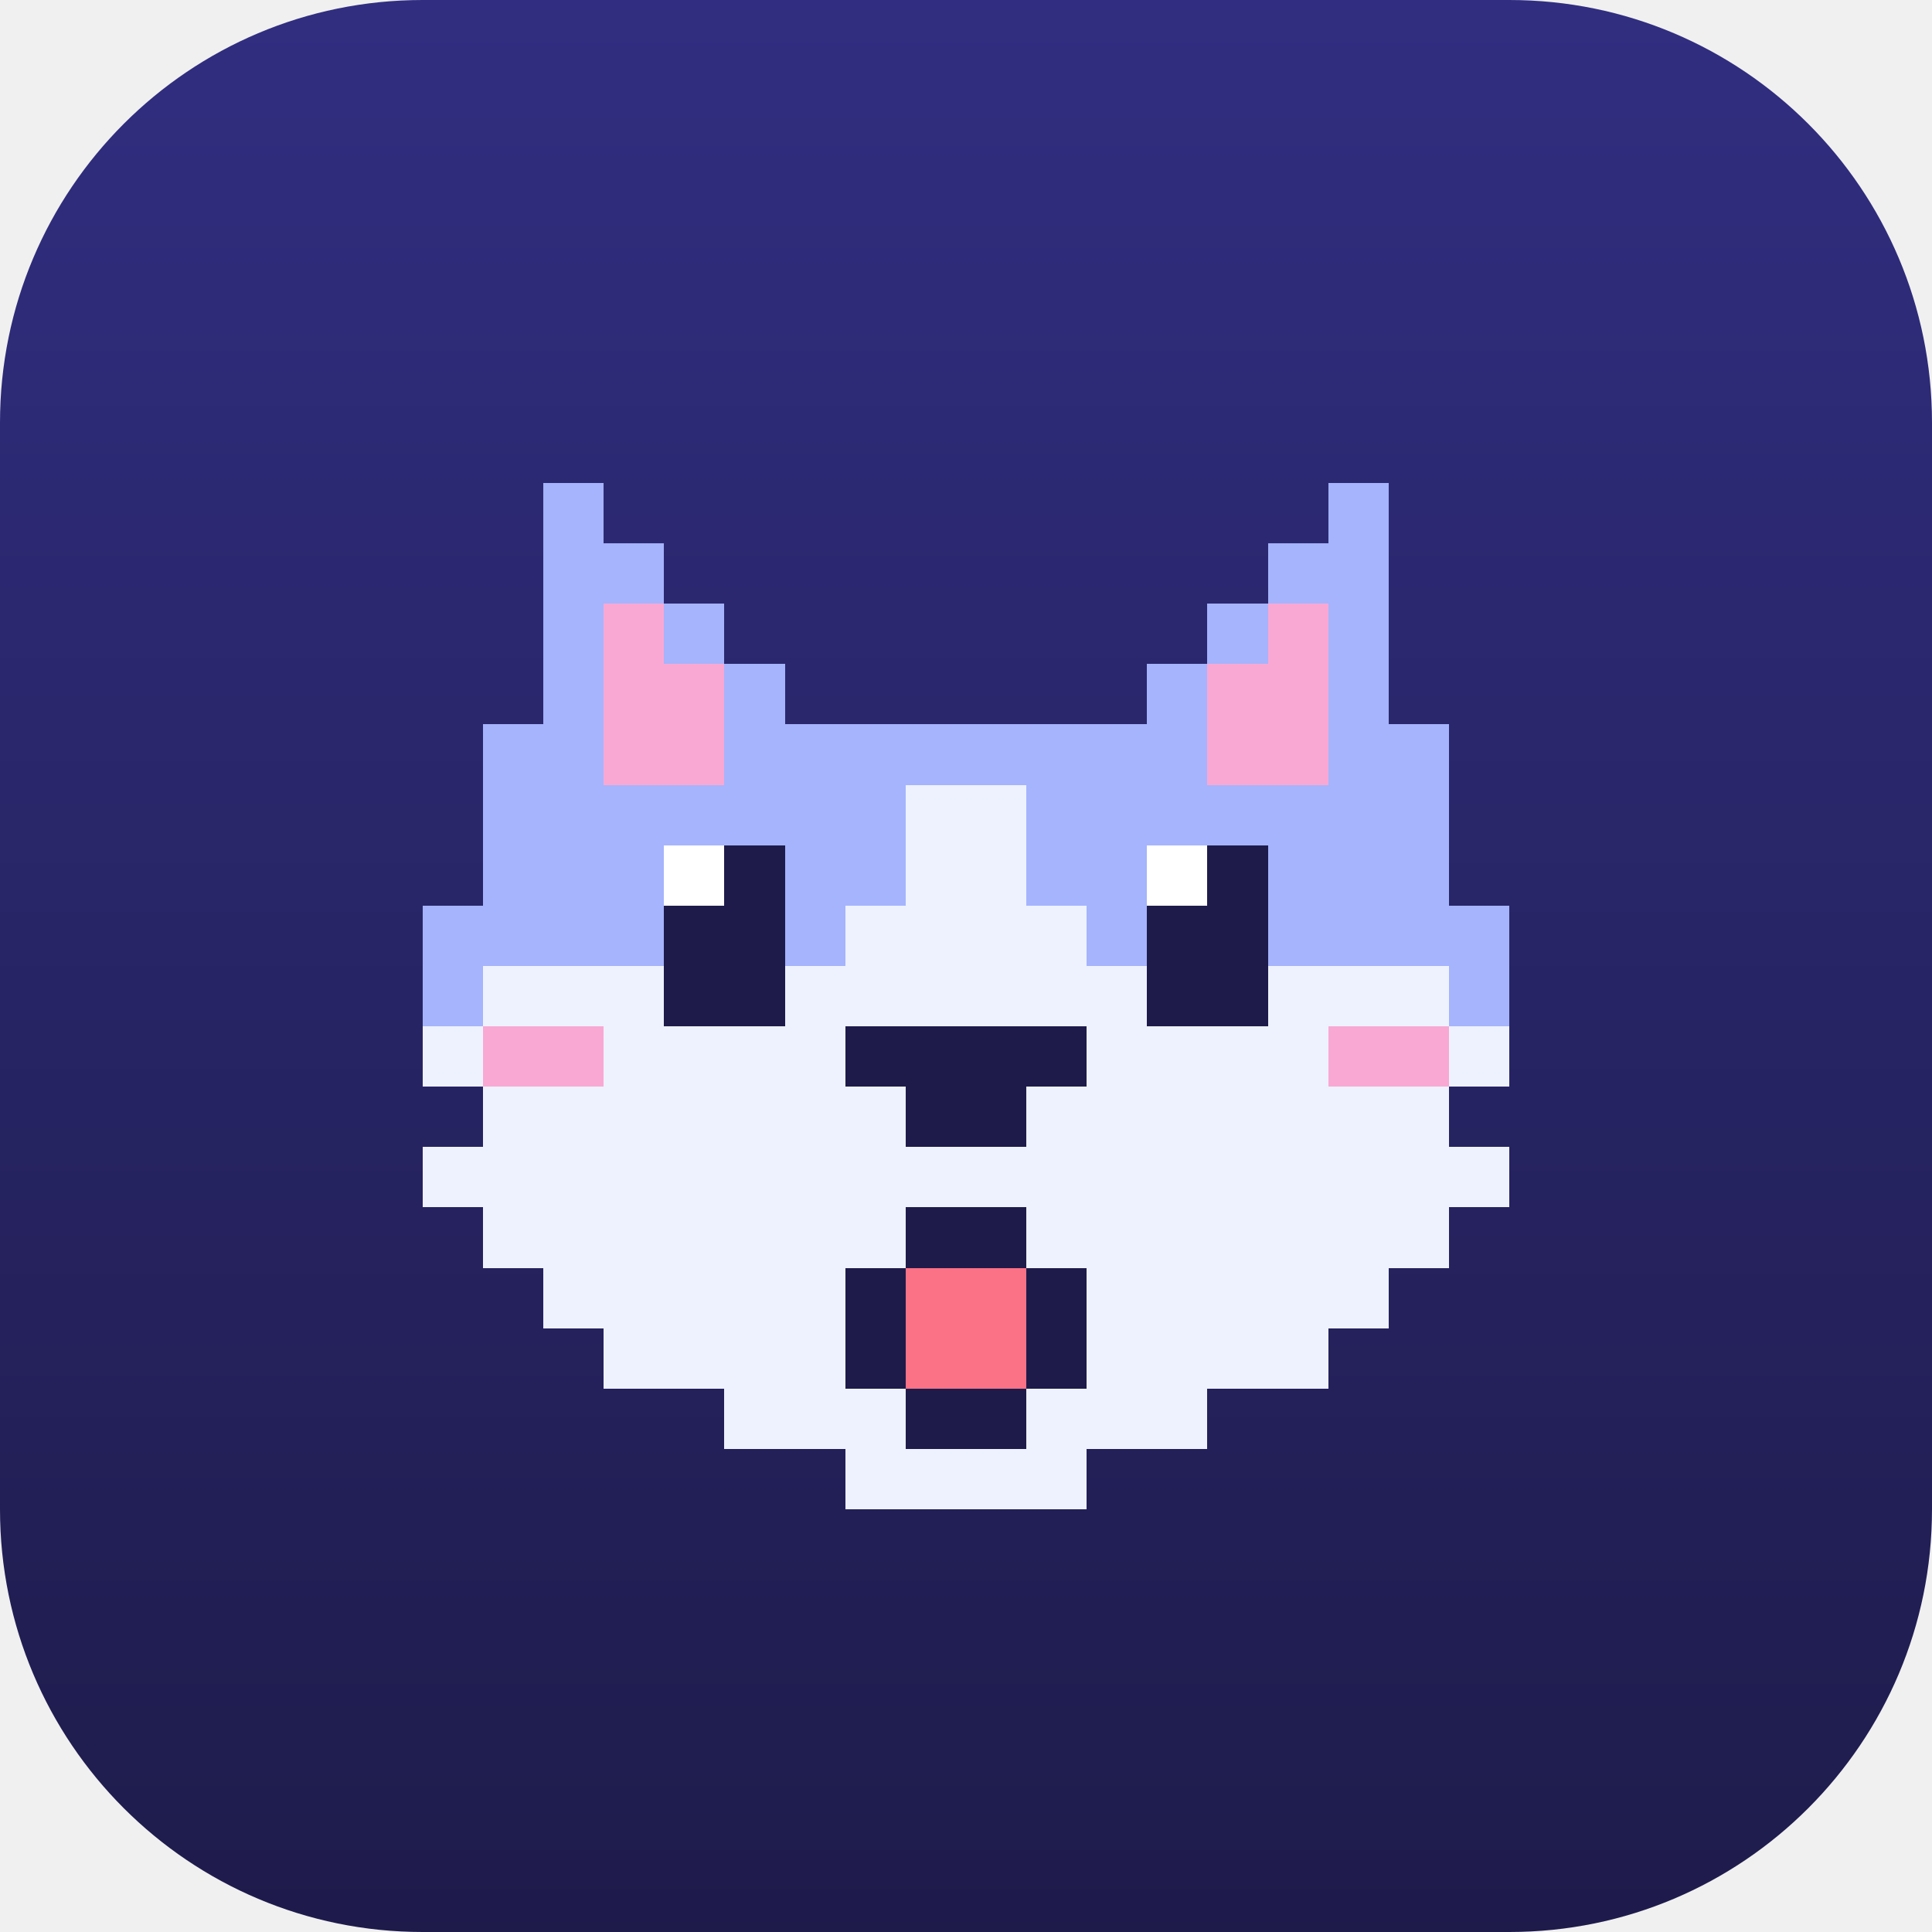
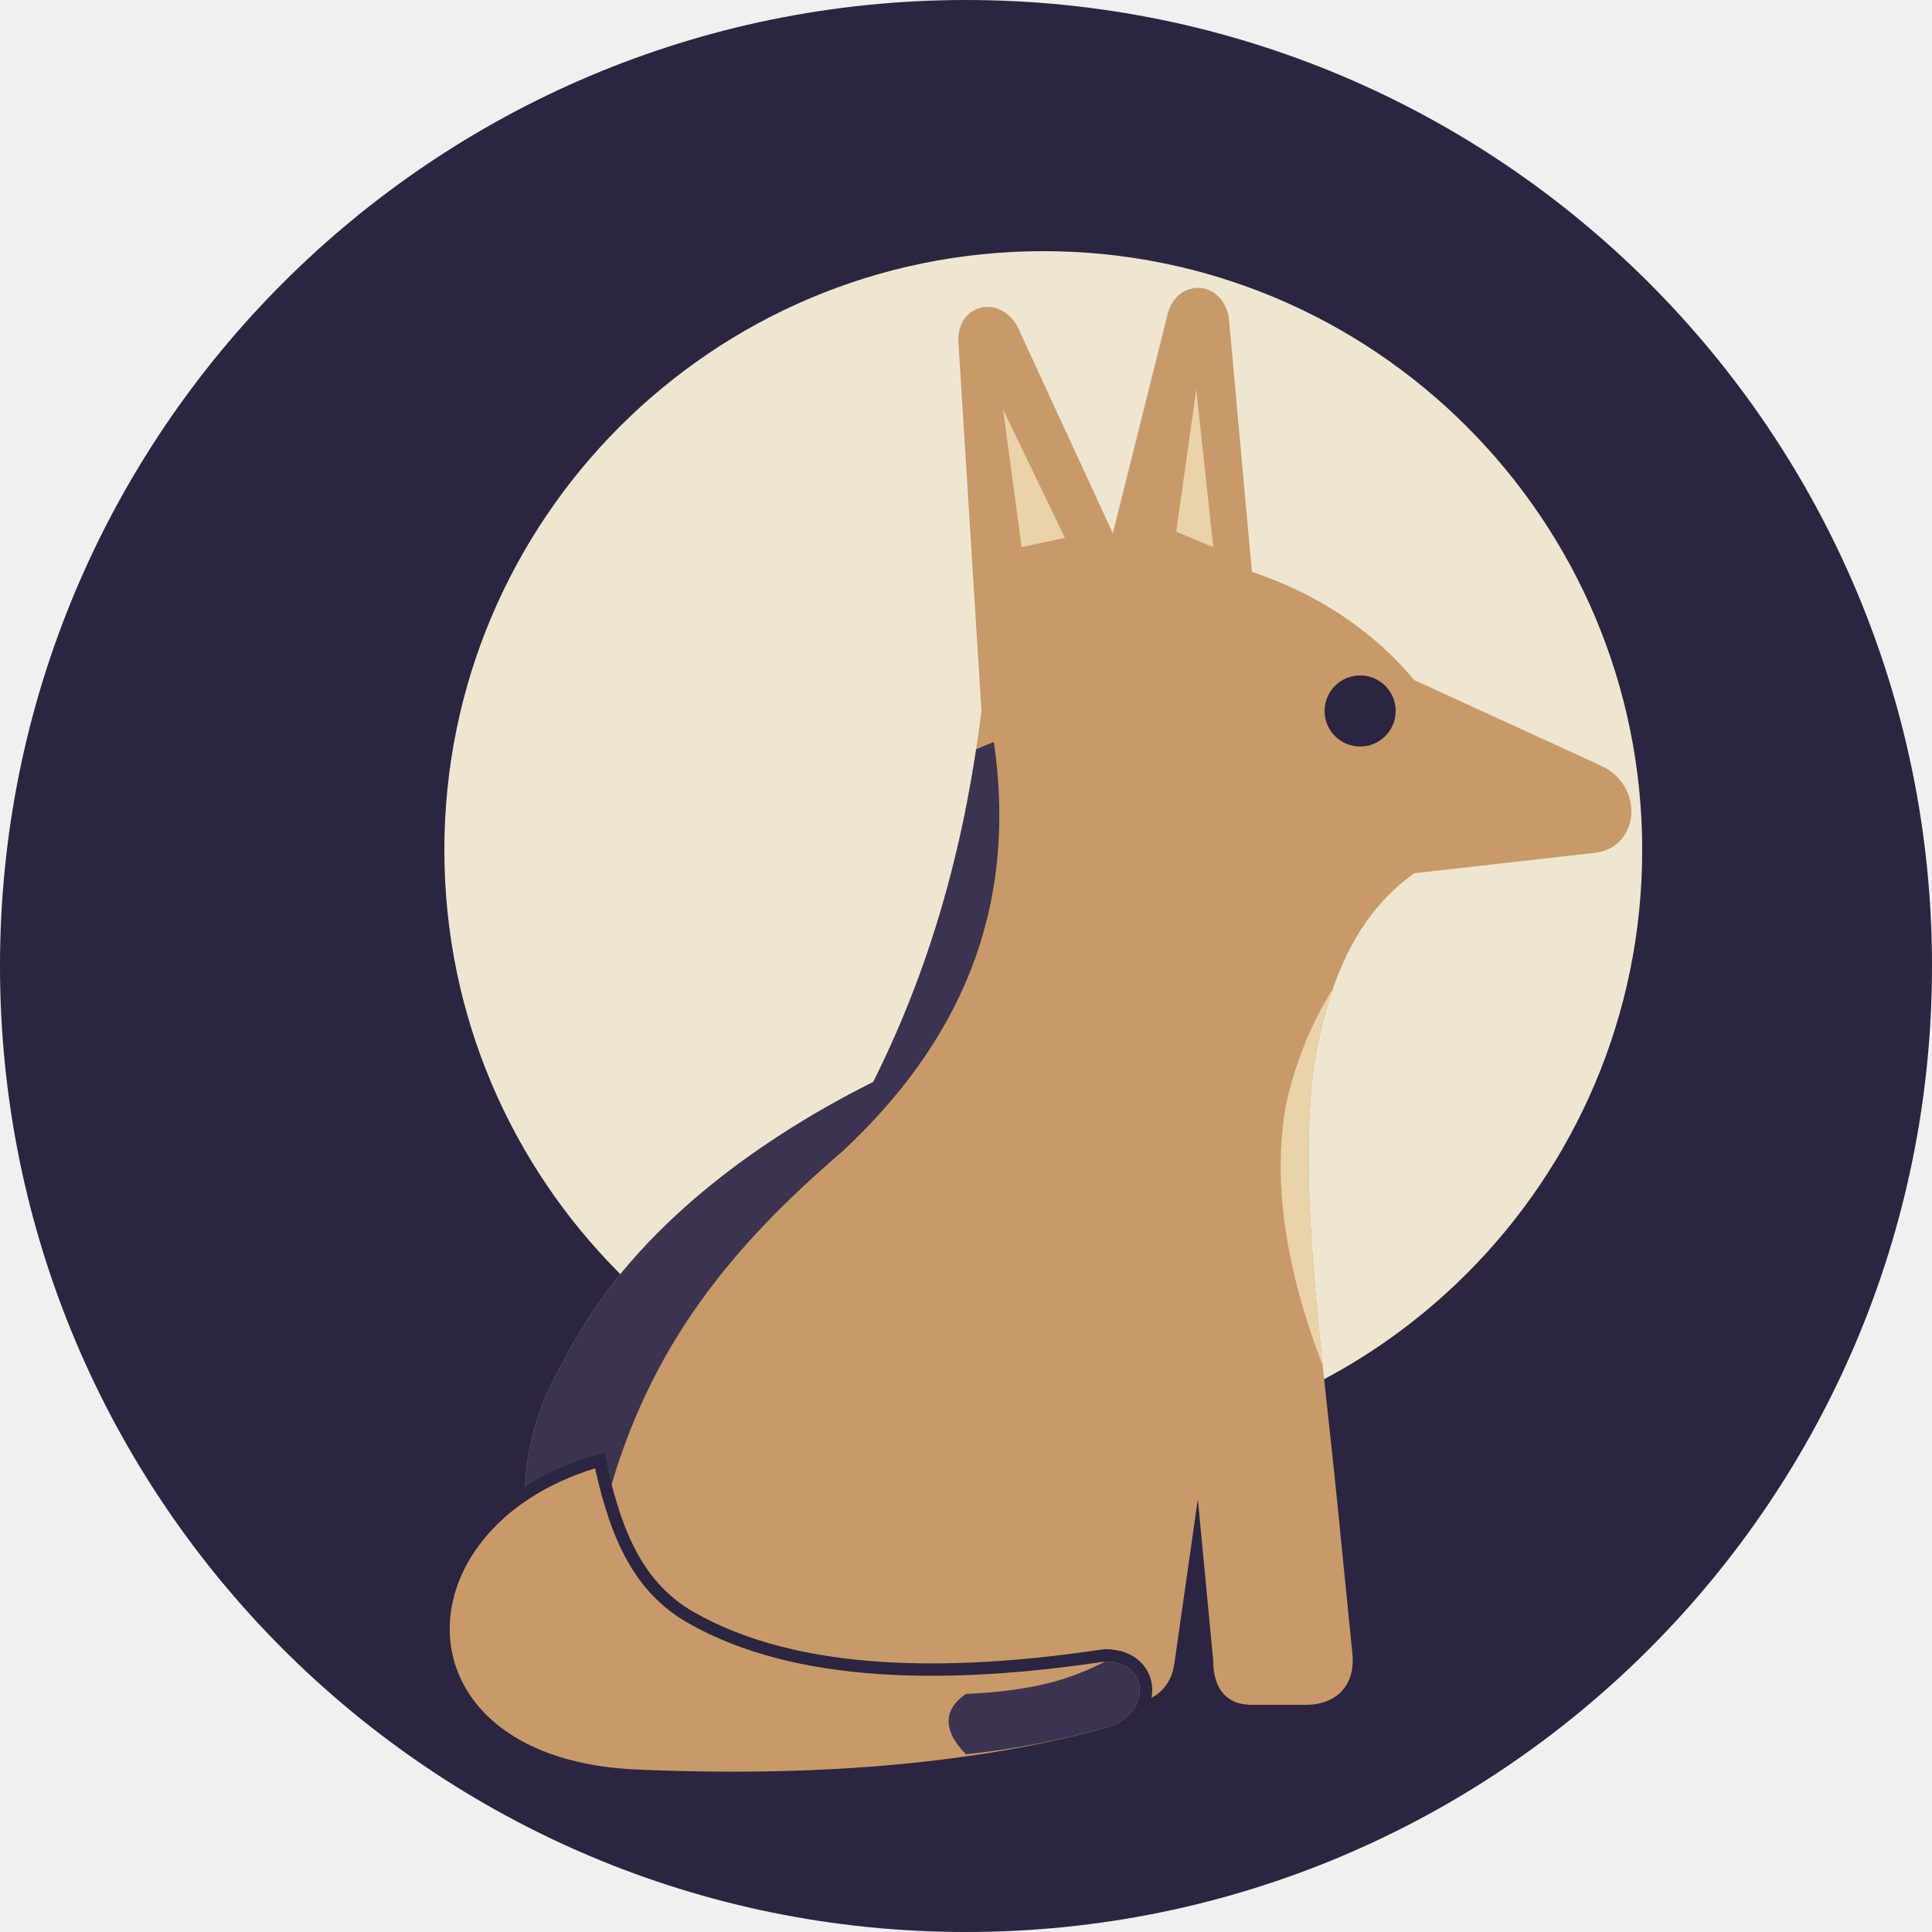
- <svg xmlns="http://www.w3.org/2000/svg" viewBox="0 0 32 32" width="32" height="32">
-   <defs>
-     <linearGradient id="bg" x1="0" y1="0" x2="0" y2="1">
-       <stop offset="0" stop-color="#312e81" />
-       <stop offset="1" stop-color="#1e1b4b" />
-     </linearGradient>
-   </defs>
-   <rect x="0" y="0" width="32" height="32" rx="7" fill="url(#bg)" />
-   <g shape-rendering="crispEdges">
-     <rect x="9" y="8" width="1" height="1" fill="#a5b4fc" />
-     <rect x="22" y="8" width="1" height="1" fill="#a5b4fc" />
-     <rect x="9" y="9" width="2" height="1" fill="#a5b4fc" />
-     <rect x="21" y="9" width="2" height="1" fill="#a5b4fc" />
-     <rect x="9" y="10" width="1" height="1" fill="#a5b4fc" />
-     <rect x="10" y="10" width="1" height="1" fill="#f9a8d4" />
-     <rect x="11" y="10" width="1" height="1" fill="#a5b4fc" />
-     <rect x="20" y="10" width="1" height="1" fill="#a5b4fc" />
-     <rect x="21" y="10" width="1" height="1" fill="#f9a8d4" />
-     <rect x="22" y="10" width="1" height="1" fill="#a5b4fc" />
-     <rect x="9" y="11" width="1" height="1" fill="#a5b4fc" />
-     <rect x="10" y="11" width="2" height="1" fill="#f9a8d4" />
-     <rect x="12" y="11" width="1" height="1" fill="#a5b4fc" />
-     <rect x="19" y="11" width="1" height="1" fill="#a5b4fc" />
-     <rect x="20" y="11" width="2" height="1" fill="#f9a8d4" />
-     <rect x="22" y="11" width="1" height="1" fill="#a5b4fc" />
-     <rect x="8" y="12" width="2" height="1" fill="#a5b4fc" />
-     <rect x="10" y="12" width="2" height="1" fill="#f9a8d4" />
-     <rect x="12" y="12" width="8" height="1" fill="#a5b4fc" />
-     <rect x="20" y="12" width="2" height="1" fill="#f9a8d4" />
-     <rect x="22" y="12" width="2" height="1" fill="#a5b4fc" />
-     <rect x="8" y="13" width="7" height="1" fill="#a5b4fc" />
-     <rect x="15" y="13" width="2" height="1" fill="#eef2ff" />
-     <rect x="17" y="13" width="7" height="1" fill="#a5b4fc" />
-     <rect x="8" y="14" width="3" height="1" fill="#a5b4fc" />
-     <rect x="11" y="14" width="1" height="1" fill="#ffffff" />
-     <rect x="12" y="14" width="1" height="1" fill="#1e1b4b" />
-     <rect x="13" y="14" width="2" height="1" fill="#a5b4fc" />
-     <rect x="15" y="14" width="2" height="1" fill="#eef2ff" />
-     <rect x="17" y="14" width="2" height="1" fill="#a5b4fc" />
-     <rect x="19" y="14" width="1" height="1" fill="#ffffff" />
-     <rect x="20" y="14" width="1" height="1" fill="#1e1b4b" />
-     <rect x="21" y="14" width="3" height="1" fill="#a5b4fc" />
-     <rect x="7" y="15" width="4" height="1" fill="#a5b4fc" />
-     <rect x="11" y="15" width="2" height="1" fill="#1e1b4b" />
-     <rect x="13" y="15" width="1" height="1" fill="#a5b4fc" />
-     <rect x="14" y="15" width="4" height="1" fill="#eef2ff" />
-     <rect x="18" y="15" width="1" height="1" fill="#a5b4fc" />
-     <rect x="19" y="15" width="2" height="1" fill="#1e1b4b" />
-     <rect x="21" y="15" width="4" height="1" fill="#a5b4fc" />
-     <rect x="7" y="16" width="1" height="1" fill="#a5b4fc" />
-     <rect x="8" y="16" width="3" height="1" fill="#eef2ff" />
-     <rect x="11" y="16" width="2" height="1" fill="#1e1b4b" />
-     <rect x="13" y="16" width="6" height="1" fill="#eef2ff" />
-     <rect x="19" y="16" width="2" height="1" fill="#1e1b4b" />
-     <rect x="21" y="16" width="3" height="1" fill="#eef2ff" />
-     <rect x="24" y="16" width="1" height="1" fill="#a5b4fc" />
-     <rect x="7" y="17" width="1" height="1" fill="#eef2ff" />
-     <rect x="8" y="17" width="2" height="1" fill="#f9a8d4" />
-     <rect x="10" y="17" width="4" height="1" fill="#eef2ff" />
-     <rect x="14" y="17" width="4" height="1" fill="#1e1b4b" />
-     <rect x="18" y="17" width="4" height="1" fill="#eef2ff" />
-     <rect x="22" y="17" width="2" height="1" fill="#f9a8d4" />
-     <rect x="24" y="17" width="1" height="1" fill="#eef2ff" />
-     <rect x="8" y="18" width="7" height="1" fill="#eef2ff" />
-     <rect x="15" y="18" width="2" height="1" fill="#1e1b4b" />
-     <rect x="17" y="18" width="7" height="1" fill="#eef2ff" />
-     <rect x="7" y="19" width="18" height="1" fill="#eef2ff" />
-     <rect x="8" y="20" width="7" height="1" fill="#eef2ff" />
-     <rect x="15" y="20" width="2" height="1" fill="#1e1b4b" />
-     <rect x="17" y="20" width="7" height="1" fill="#eef2ff" />
-     <rect x="9" y="21" width="5" height="1" fill="#eef2ff" />
-     <rect x="14" y="21" width="1" height="1" fill="#1e1b4b" />
-     <rect x="15" y="21" width="2" height="1" fill="#fb7185" />
-     <rect x="17" y="21" width="1" height="1" fill="#1e1b4b" />
-     <rect x="18" y="21" width="5" height="1" fill="#eef2ff" />
-     <rect x="10" y="22" width="4" height="1" fill="#eef2ff" />
-     <rect x="14" y="22" width="1" height="1" fill="#1e1b4b" />
-     <rect x="15" y="22" width="2" height="1" fill="#fb7185" />
-     <rect x="17" y="22" width="1" height="1" fill="#1e1b4b" />
-     <rect x="18" y="22" width="4" height="1" fill="#eef2ff" />
-     <rect x="12" y="23" width="3" height="1" fill="#eef2ff" />
-     <rect x="15" y="23" width="2" height="1" fill="#1e1b4b" />
-     <rect x="17" y="23" width="3" height="1" fill="#eef2ff" />
-     <rect x="14" y="24" width="4" height="1" fill="#eef2ff" />
+ <svg xmlns="http://www.w3.org/2000/svg" viewBox="0 0 100 100" width="32" height="32">
+   <circle cx="50" cy="50" r="50" fill="#2b2541" />
+   <circle cx="54" cy="44" r="31" fill="#efe6d2" />
+   <g transform="translate(14 12) scale(.8)">
+     <clipPath id="body">
+       <path d="M30 95 C18 95 13 83 19 73 C23 65 31 59 39 55 C43 47 45 39 46 31 L44.5 7 C44.5 4.5 47.5 4 48.5 6.5 L54.5 19.5 L58 5.5 C58.5 3 61.5 3 62 5.5 L63.5 22 C68 23.5 71.5 26 74 29 L86 34.5 C89 35.8 88.6 40 85.5 40.2 L74 41.5 C70.5 44 68.5 48 67.5 54 C66.5 62 68 72 69 82 L70 92 C70.2 94 69 95.3 67 95.3 L63.5 95.3 C61.5 95.3 61 93.8 61 92.5 L60 82 L58.5 92.5 C58.3 94.3 57 95.3 55 95.3 L50 95.3 Z" />
+     </clipPath>
+     <path d="M30 95 C18 95 13 83 19 73 C23 65 31 59 39 55 C43 47 45 39 46 31 L44.5 7 C44.5 4.5 47.5 4 48.5 6.5 L54.5 19.5 L58 5.5 C58.5 3 61.5 3 62 5.5 L63.5 22 C68 23.5 71.5 26 74 29 L86 34.5 C89 35.8 88.6 40 85.5 40.2 L74 41.5 C70.5 44 68.5 48 67.5 54 C66.5 62 68 72 69 82 L70 92 C70.2 94 69 95.3 67 95.3 L63.5 95.3 C61.5 95.3 61 93.8 61 92.5 L60 82 L58.5 92.5 C58.3 94.3 57 95.3 55 95.3 L50 95.3 Z" fill="#c89a69" />
+     <g clip-path="url(#body)">
+       <path d="M92 44 L72.5 44.5 C69.2 47.5 66.8 51.5 65.7 56.5 C64.8 61.5 65.6 68 69.2 76 L92 76 Z" fill="#ead2ab" />
+       <path d="M8 92 L8 40 L30 40 L46.8 33 C48.4 44 44.5 52.5 37 59.5 C30 65.5 24.5 72 21.8 82 Z" fill="#3b3350" />
+     </g>
+     <path d="M47.4 11.5 L51.4 19.8 L48.6 20.4 Z M59.9 10.2 L61 20.4 L58.6 19.4 Z" fill="#ead2ab" />
+     <path d="M21 80 C8 84 8 99 24 99.5 C36 100 46 99 54 96.8 C57 96 57 92.5 54 92.5 C44 94 34 94 27 90 C23.5 88 22 84.5 21 80 Z" fill="#c89a69" stroke="#2b2541" stroke-width="1.6" paint-order="stroke" />
+     <path d="M45 94.6 C49 94.4 51.5 93.8 54 92.5 C57 92.5 57 96 54 96.8 C51 97.6 48 98.2 45 98.5 C43.5 97 43.5 95.6 45 94.6 Z" fill="#3b3350" />
+     <circle cx="70.5" cy="31" r="2.3" fill="#2b2541" />
  </g>
</svg>
